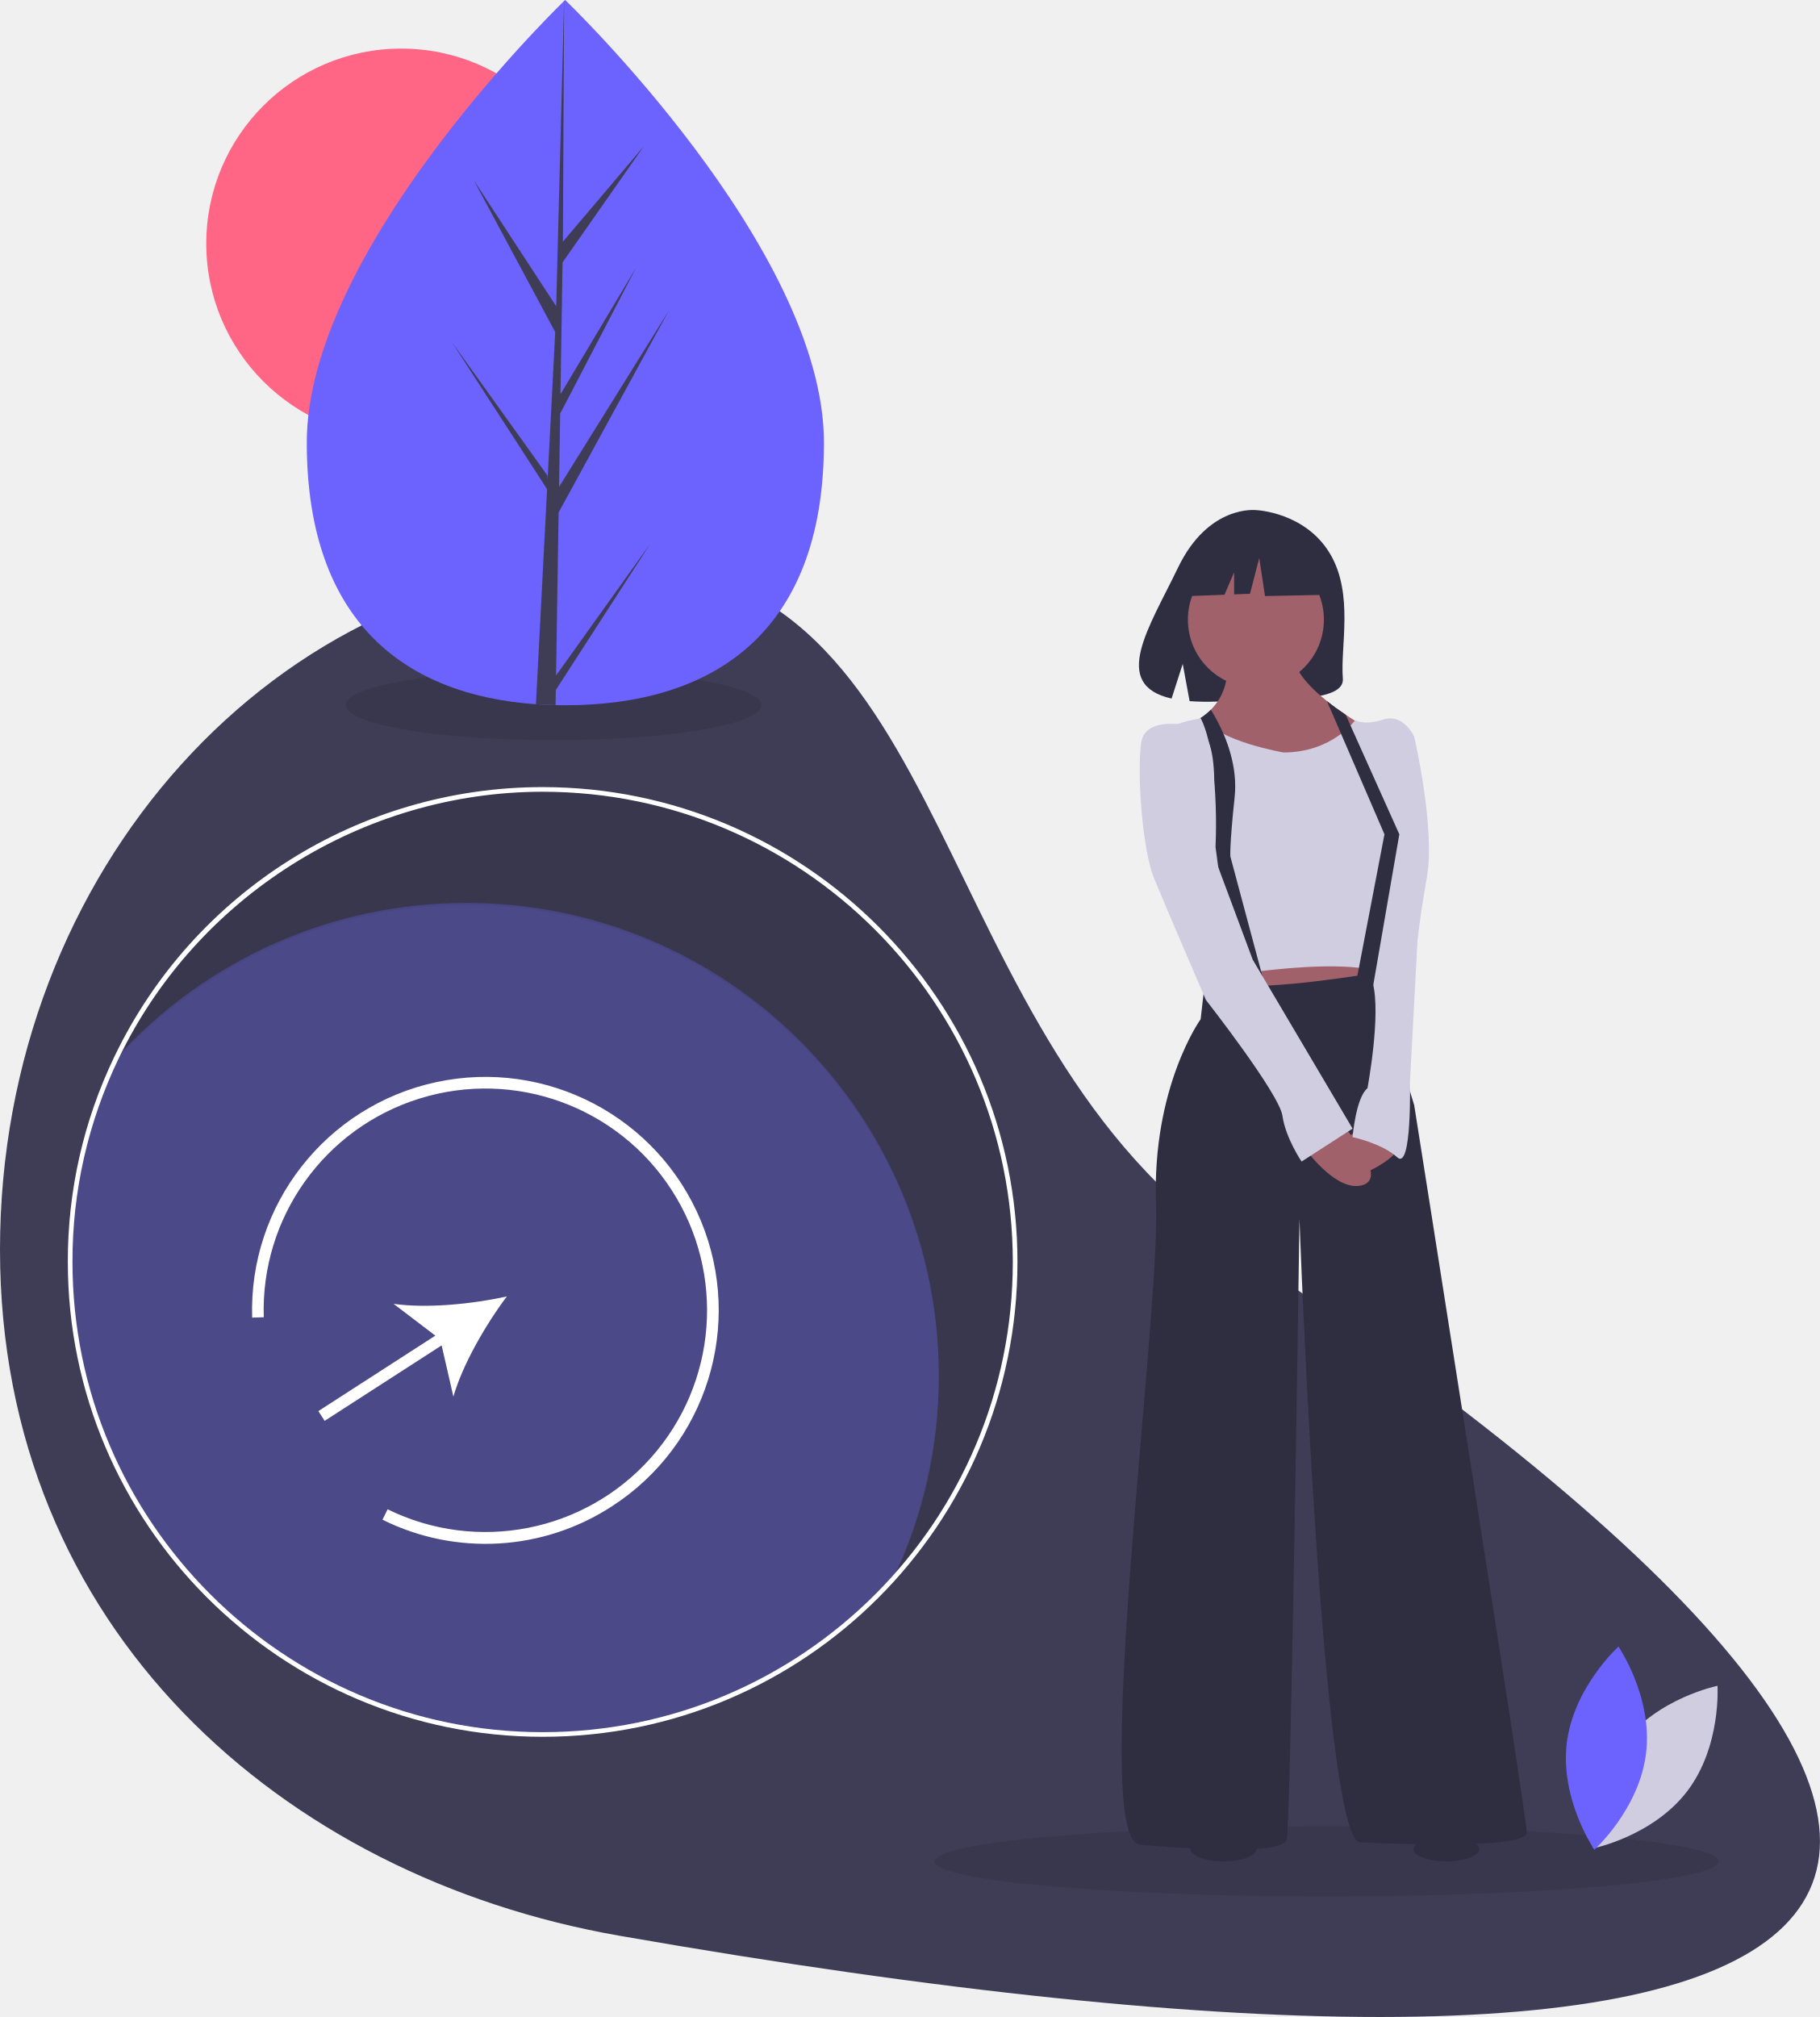
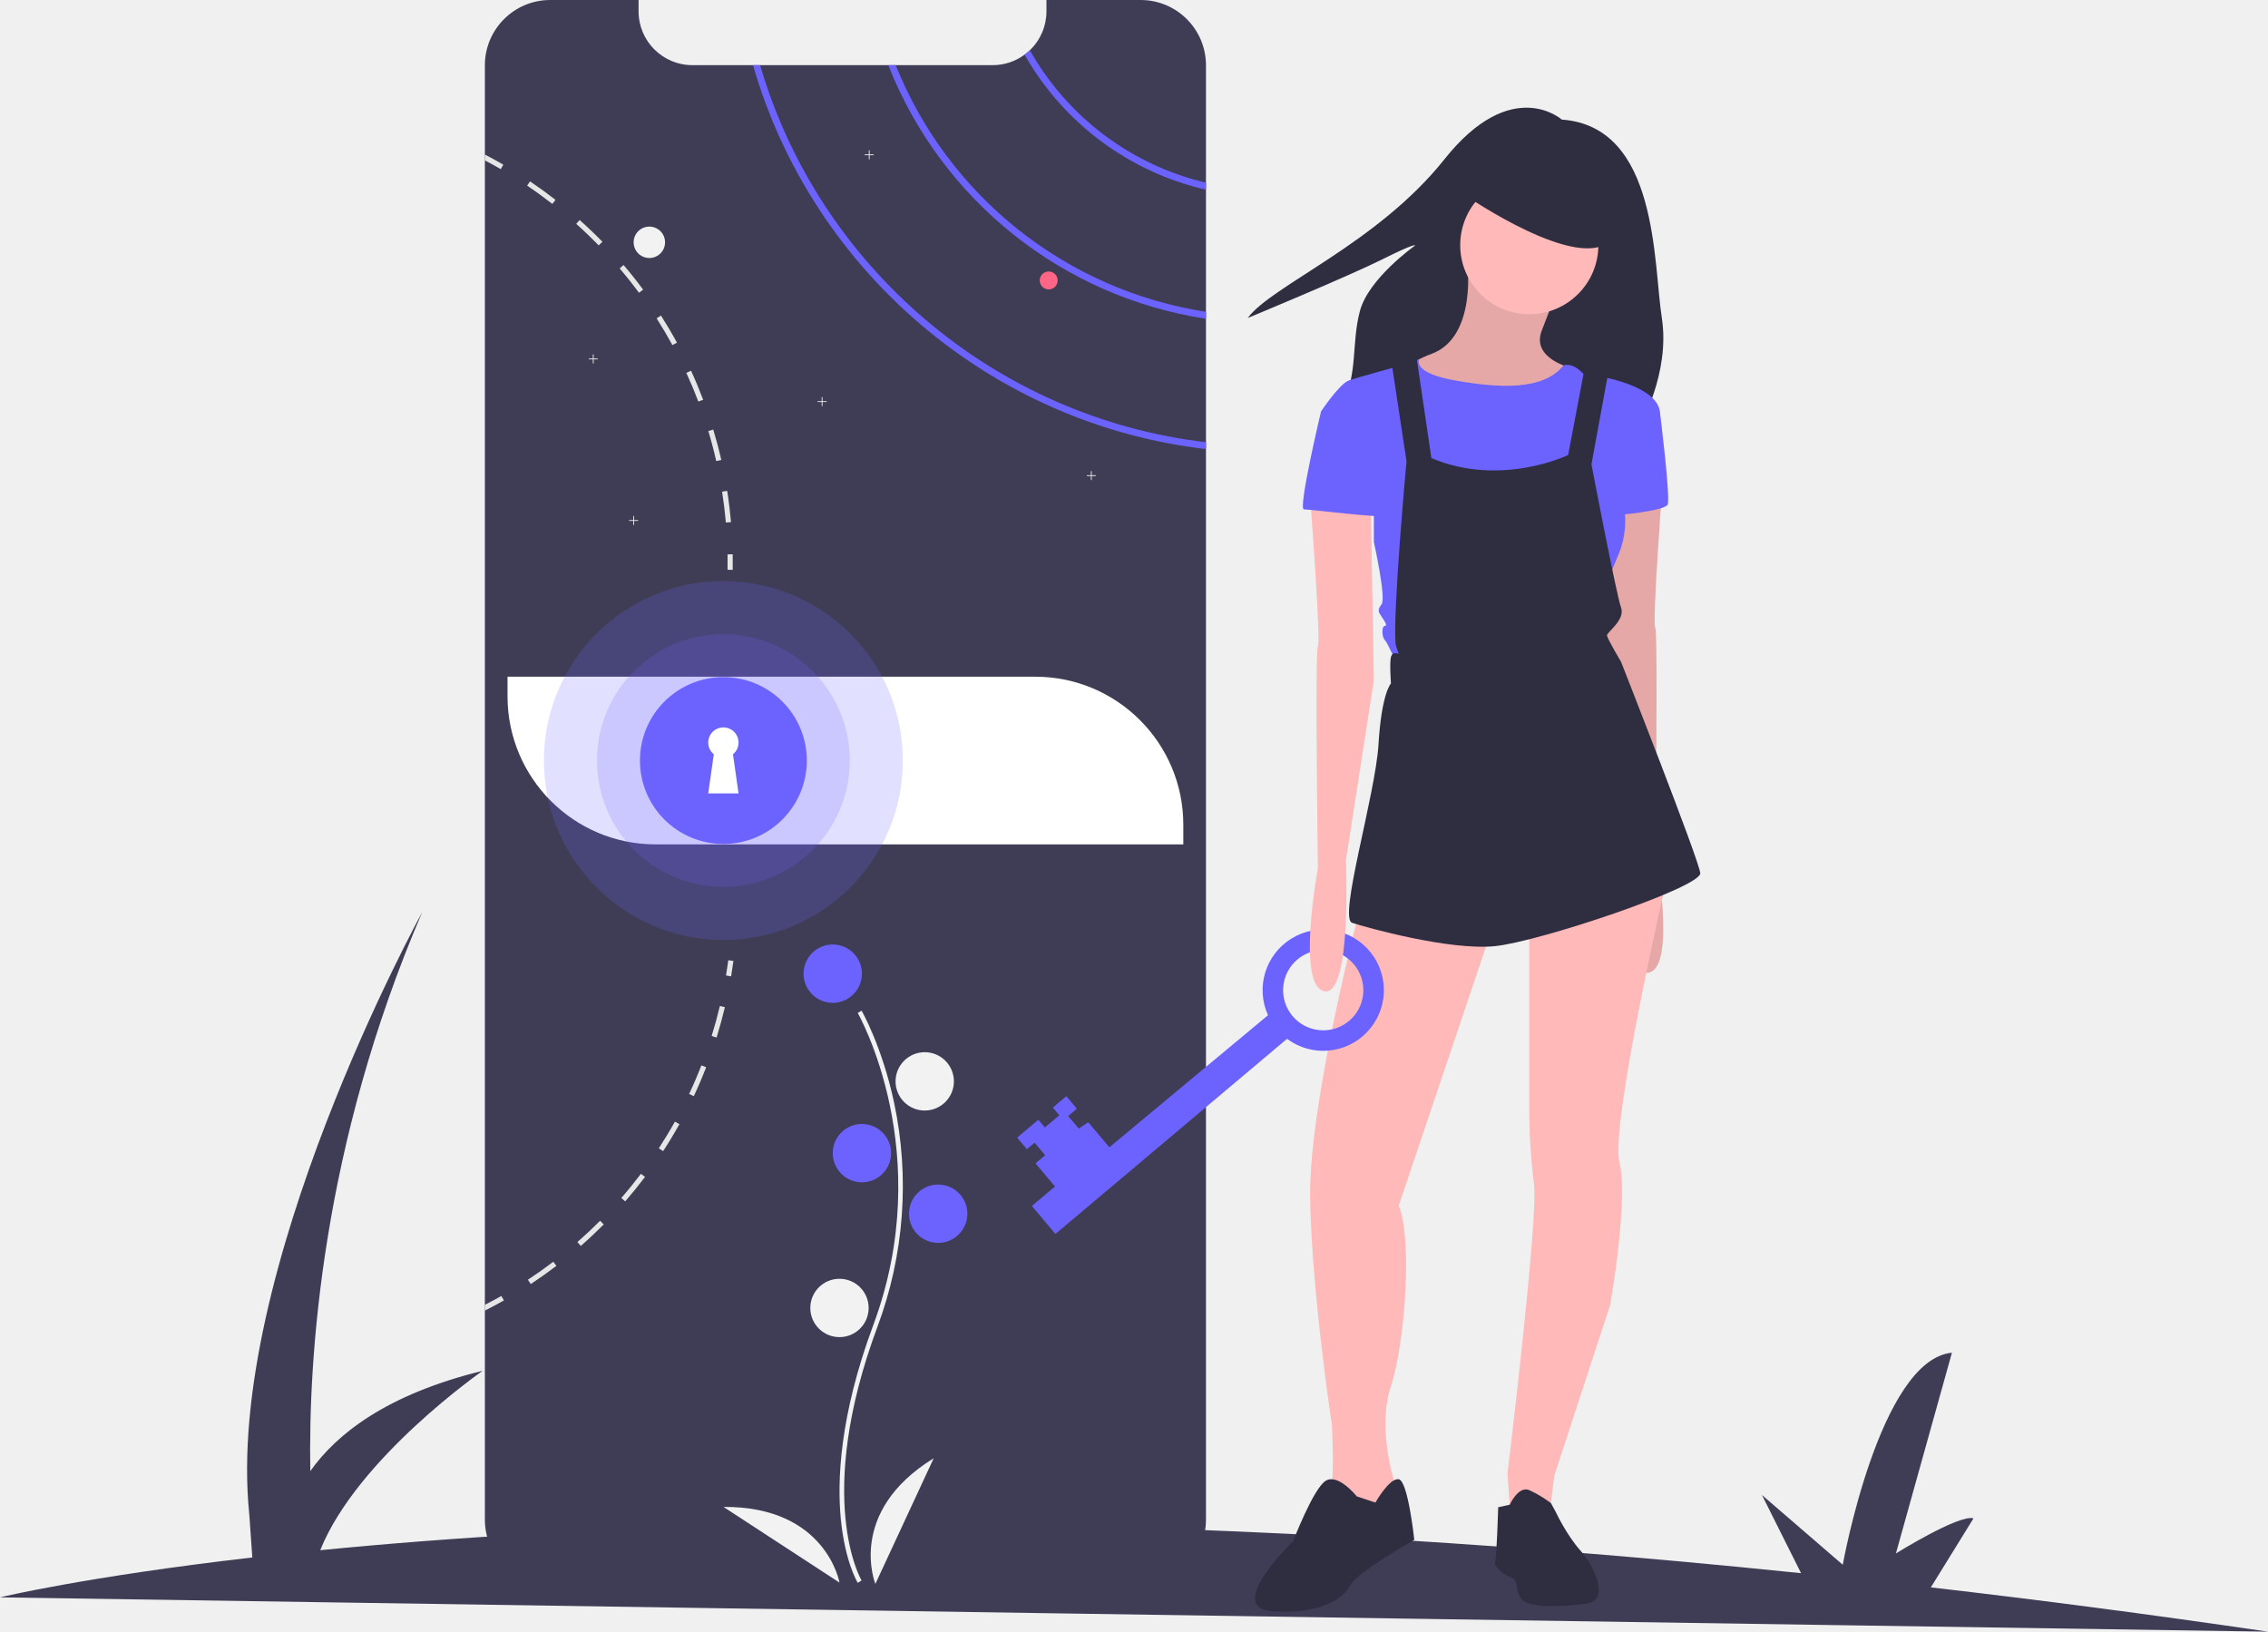
- <svg xmlns="http://www.w3.org/2000/svg" data-name="Layer 1" width="783.928" height="868.734" viewBox="0 0 783.928 868.734">
-   <path d="M741.277,553.829c427.439,285.996,288.519,392.565-266.62,295.504C329.606,823.973,208.036,717.032,208.036,553.829s119.37-295.504,266.62-295.504S605.636,463.073,741.277,553.829Z" transform="translate(-208.0361 -15.63315)" fill="#3f3d56" />
-   <ellipse cx="571.456" cy="801.706" rx="168.859" ry="15.108" opacity="0.1" />
-   <ellipse cx="238.428" cy="303.706" rx="89.5" ry="15.108" opacity="0.1" />
-   <path d="M441.773,356.532A203.538,203.538,0,0,0,258.143,472.192,203.029,203.029,0,0,1,408.89,405.413c112.398,0,203.52,91.122,203.52,203.52a202.648,202.648,0,0,1-19.89,87.86,202.782,202.782,0,0,0,52.773-136.741C645.293,447.654,554.171,356.532,441.773,356.532Z" transform="translate(-208.0361 -15.63315)" opacity="0.1" />
-   <path d="M612.41,608.044a202.648,202.648,0,0,1-19.89,87.86,203.029,203.029,0,0,1-150.747,66.779c-112.398,0-203.52-91.122-203.52-203.52A202.648,202.648,0,0,1,258.143,471.303,203.029,203.029,0,0,1,408.89,404.524C521.288,404.524,612.41,495.646,612.41,608.044Z" transform="translate(-208.0361 -15.63315)" fill="#6c63ff" opacity="0.3" />
-   <path d="M441.773,763.683c-112.773,0-204.521-91.747-204.521-204.52a202.601,202.601,0,0,1,19.988-88.293A204.539,204.539,0,0,1,441.773,354.643c112.773,0,204.52,91.748,204.52,204.521a204.506,204.506,0,0,1-204.52,204.52Zm0-407.04c-77.489,0-149.215,45.176-182.729,115.093a200.605,200.605,0,0,0-19.792,87.428c0,111.67,90.85,202.52,202.521,202.52a202.506,202.506,0,0,0,202.52-202.52C644.293,447.494,553.443,356.643,441.773,356.643Z" transform="translate(-208.0361 -15.63315)" fill="#fff" />
-   <path d="M907.392,766.268c-14.782,19.332-13.091,45.458-13.091,45.458s25.656-5.217,40.438-24.548,13.091-45.458,13.091-45.458S922.173,746.936,907.392,766.268Z" transform="translate(-208.0361 -15.63315)" fill="#d0cde1" />
-   <path d="M917.079,770.609c-2.868,24.166-22.286,41.727-22.286,41.727s-14.767-21.619-11.898-45.785,22.286-41.727,22.286-41.727S919.947,746.444,917.079,770.609Z" transform="translate(-208.0361 -15.63315)" fill="#6c63ff" />
-   <circle cx="172.828" cy="104.911" r="83.979" fill="#ff6584" />
-   <path d="M562.937,206.166c.041,83.884-49.813,113.194-111.324,113.224q-2.143.001-4.266-.046-4.276-.09-8.463-.386c-55.517-3.904-98.667-34.672-98.705-112.684C340.141,125.541,443.274,23.608,451.009,16.071c.007,0,.007,0,.014-.007.294-.287.444-.431.444-.431S562.897,122.289,562.937,206.166Z" transform="translate(-208.0361 -15.63315)" fill="#6c63ff" />
-   <path d="M447.554,306.56l40.708-56.936-40.807,63.184-.106,6.535q-4.276-.09-8.463-.386l4.348-83.921-.034-.649.075-.123.413-7.93-40.971-63.302L443.807,220.395l.103,1.682,3.285-63.405L412.115,93.254l35.505,54.274,3.388-131.457.013-.437 0.0.431-.524,103.668L485.362,78.617,450.352,128.66l-.895,56.773,32.561-54.498-32.686,62.845-.497,31.569,47.254-75.861-47.434,86.874Z" transform="translate(-208.0361 -15.63315)" fill="#3f3d56" />
-   <path d="M780.992,254.227c-10.675-18.037-31.794-18.877-31.794-18.877s-20.579-2.632-33.781,24.839c-12.305,25.605-29.287,50.326-2.734,56.32l4.796-14.928,2.97,16.039a103.895,103.895,0,0,0,11.361.194c28.436-.918,55.517.269,54.645-9.935C785.297,294.313,791.263,271.582,780.992,254.227Z" transform="translate(-208.0361 -15.63315)" fill="#2f2e41" />
-   <polygon points="525.862 407.843 528.608 435.301 592.22 428.437 593.593 407.843 525.862 407.843" fill="#a0616a" />
-   <path d="M727.034,438.578l-1.831,16.017s-21.052,29.289-19.221,79.63S677.151,808.353,699.118,810.184s61.324,4.576,63.155-2.288,5.492-267.263,5.492-267.263,9.61,267.588,26.086,268.503,71.85,2.746,71.85-4.119S817.189,491.665,817.189,491.665l-7.78-25.628-7.78-31.577s-48.51,8.238-61.782,5.034S727.034,438.578,727.034,438.578Z" transform="translate(-208.0361 -15.63315)" fill="#2f2e41" />
-   <circle cx="540.964" cy="266.889" r="29.289" fill="#a0616a" />
-   <path d="M800.257,331.032l-5.56,8.091-3.56,5.176-5.981,8.7-29.747,2.288s-7.226-2.334-15.564-5.743c-3.08-1.263-6.315-2.673-9.391-4.169-11.931-5.794-21.505-12.864-10.741-17.546a35.734,35.734,0,0,0,5.487-2.947,27.877,27.877,0,0,0,4.398-3.56,23.989,23.989,0,0,0,6.59-21.409l28.831-4.119c-.838,7.313,6.434,15.29,14.585,21.802,2.677,2.146,5.455,4.128,8.068,5.876C794.522,328.057,800.257,331.032,800.257,331.032Z" transform="translate(-208.0361 -15.63315)" fill="#a0616a" />
-   <path d="M760.899,339.727s-28.145-4.805-34.552-14.873c0,0-27.687,3.432-25.399,18.077s25.17,94.732,25.17,94.732,57.205-10.983,78.257-2.746l12.814-102.054s-4.576-10.068-13.272-7.322-12.128.229-12.128.229S781.951,339.727,760.899,339.727Z" transform="translate(-208.0361 -15.63315)" fill="#d0cde1" />
-   <path d="M786.527,500.36s19.679,21.967,8.695,25.628-24.255-14.645-24.255-14.645Z" transform="translate(-208.0361 -15.63315)" fill="#a0616a" />
-   <path d="M792.934,502.19s-16.017,10.983-10.068,18.306,26.543-6.407,26.543-9.153S792.934,502.19,792.934,502.19Z" transform="translate(-208.0361 -15.63315)" fill="#a0616a" />
-   <path d="M753.577,442.697l-13.272,2.288-8.695-64.528a231.696,231.696,0,0,0-1.158-35.083c-.97-7.78-2.59-15.258-5.254-20.493a27.877,27.877,0,0,0,4.398-3.56c3.185,5.048,8.997,15.738,10.247,28.223a45.48,45.48,0,0,1,.005,9.405c-2.288,21.509-1.831,25.628-1.831,25.628Z" transform="translate(-208.0361 -15.63315)" fill="#2f2e41" />
-   <path d="M722.915,328.744s-21.509-5.949-23.34,6.865.458,45.764,5.492,58.121S727.491,446.358,727.491,446.358s31.577,40.273,32.95,49.883,8.238,19.679,8.238,19.679L790.646,501.733l-43.018-72.765-18.763-50.341S736.644,332.863,722.915,328.744Z" transform="translate(-208.0361 -15.63315)" fill="#d0cde1" />
-   <path d="M807.121,330.574l10.068,2.288s9.153,39.357,5.492,60.409-4.119,28.374-4.119,28.374l-3.203,59.951s.915,38.442-5.492,32.493-19.221-8.695-19.221-8.695,1.373-16.933,6.407-21.052c0,0,5.949-31.577,2.288-45.307S807.121,330.574,807.121,330.574Z" transform="translate(-208.0361 -15.63315)" fill="#d0cde1" />
-   <path d="M810.782,374.966,799.112,442.468l-7.093-2.975,12.356-64.528-13.24-30.667-11.533-26.703c2.677,2.146,5.455,4.128,8.068,5.876l7.025,15.651Z" transform="translate(-208.0361 -15.63315)" fill="#2f2e41" />
-   <polygon points="568.236 236.855 547.372 225.926 518.559 230.397 512.598 256.726 527.437 256.155 531.583 246.482 531.583 255.996 538.43 255.732 542.404 240.332 544.888 256.726 569.23 256.229 568.236 236.855" fill="#2f2e41" />
-   <ellipse cx="527.019" cy="796.374" rx="14.22" ry="5.332" fill="#2f2e41" />
-   <ellipse cx="623.003" cy="796.374" rx="14.22" ry="5.332" fill="#2f2e41" />
-   <path d="M471.582,664.428a99.804,99.804,0,0,1-98.791,5.755l2.201-4.49A95.5,95.5,0,1,0,321.647,582.983l-4.998.153A100.505,100.505,0,1,1,471.582,664.428Z" transform="translate(-208.0361 -15.63315)" fill="#fff" />
-   <path d="M426.354,574.008c-14.785,3.273-34.463,5.267-48.801,3.184l17.999,13.707L345.164,623.398l2.71,4.202,50.389-32.499,5.065,22.054C407.344,603.235,417.277,586.132,426.354,574.008Z" transform="translate(-208.0361 -15.63315)" fill="#fff" />
+ <svg xmlns="http://www.w3.org/2000/svg" data-name="Layer 1" width="1010.892" height="727.284" viewBox="0 0 1010.892 727.284">
+   <path d="M1105.446,813.642q-78.133-11.444-150.281-19.73l19.02-30.778c-6.412-1.894-34.585,15.651-34.585,15.651l24.967-89.48c-32.248,3.107-48.658,94.513-48.658,94.513L879.884,752.723l17.438,34.854c-147.212-15.195-274.351-21.165-381.29-21.853L532.311,739.381c-6.412-1.894-34.585,15.651-34.585,15.651l24.967-89.48c-32.248,3.107-48.658,94.513-48.658,94.513L438.011,728.969l18.469,36.916c-89.651,1.087-162.761,5.872-219.191,11.451,16.467-41.078,72.394-79.96,72.394-79.96-42.708,10.436-65.112,28.152-76.82,44.71-.895-50.818,5.126-145,49.855-249.095,0,0-88.296,160.409-77.048,268.408l1.344,19.175c-74.836,8.625-112.461,17.784-112.461,17.784Z" transform="translate(-94.55416 -86.35794)" fill="#3f3d56" />
+   <path d="M632.081,115.488v648.2a29.139,29.139,0,0,1-29.13,29.11h-263.15a29.079,29.079,0,0,1-29.13-29.11v-648.2a29.127,29.127,0,0,1,29.13-29.13h39.38v5.05a23.987,23.987,0,0,0,23.98,23.99h133.84a23.789,23.789,0,0,0,14.22-4.68,22.285,22.285,0,0,0,2.36-1.98,23.917,23.917,0,0,0,7.4-17.33v-5.05h41.97A29.121,29.121,0,0,1,632.081,115.488Z" transform="translate(-94.55416 -86.35794)" fill="#3f3d56" />
+   <circle cx="289.426" cy="108" r="7" fill="#f2f2f2" />
+   <path d="M553.581,108.738a22.285,22.285,0,0,1-2.36,1.98,125.247,125.247,0,0,0,80.86,60.19v-3.12A122.299,122.299,0,0,1,553.581,108.738Z" transform="translate(-94.55416 -86.35794)" fill="#6c63ff" />
+   <path d="M493.771,115.398h-3.28a181.668,181.668,0,0,0,141.59,113.05v-3.1A178.55,178.55,0,0,1,493.771,115.398Z" transform="translate(-94.55416 -86.35794)" fill="#6c63ff" />
+   <path d="M433.351,115.398h-3.16c26.43,91.74,106.18,160.03,201.89,171.12v-3.05C538.031,272.428,459.651,205.438,433.351,115.398Z" transform="translate(-94.55416 -86.35794)" fill="#6c63ff" />
+   <polygon points="266.426 159.822 264.604 159.822 264.604 158 264.249 158 264.249 159.822 262.426 159.822 262.426 160.178 264.249 160.178 264.249 162 264.604 162 264.604 160.178 266.426 160.178 266.426 159.822" fill="#f2f2f2" />
+   <polygon points="389.426 68.822 387.604 68.822 387.604 67 387.249 67 387.249 68.822 385.426 68.822 385.426 69.178 387.249 69.178 387.249 71 387.604 71 387.604 69.178 389.426 69.178 389.426 68.822" fill="#f2f2f2" />
+   <polygon points="284.426 231.822 282.604 231.822 282.604 230 282.249 230 282.249 231.822 280.426 231.822 280.426 232.178 282.249 232.178 282.249 234 282.604 234 282.604 232.178 284.426 232.178 284.426 231.822" fill="#f2f2f2" />
+   <polygon points="368.426 178.822 366.604 178.822 366.604 177 366.249 177 366.249 178.822 364.426 178.822 364.426 179.178 366.249 179.178 366.249 181 366.604 181 366.604 179.178 368.426 179.178 368.426 178.822" fill="#f2f2f2" />
+   <polygon points="488.426 211.822 486.604 211.822 486.604 210 486.249 210 486.249 211.822 484.426 211.822 484.426 212.178 486.249 212.178 486.249 214 486.604 214 486.604 212.178 488.426 212.178 488.426 211.822" fill="#f2f2f2" />
+   <circle cx="467.426" cy="125" r="4" fill="#ff6584" />
+   <path d="M418.681,305.158l-2.27.35c.71,4.54,1.27,9.18,1.68,13.77l2.29-.2C419.971,314.428,419.401,309.748,418.681,305.158Z" transform="translate(-94.55416 -86.35794)" fill="#e6e6e6" />
+   <path d="M412.471,277.818l-2.2.67c1.33,4.4,2.52,8.91,3.53,13.4l2.25-.51C415.021,286.838,413.811,282.278,412.471,277.818Z" transform="translate(-94.55416 -86.35794)" fill="#e6e6e6" />
+   <path d="M402.561,251.598l-2.09.96c1.92,4.19,3.72,8.49,5.35,12.79l2.15-.81C406.321,260.188,404.511,255.828,402.561,251.598Z" transform="translate(-94.55416 -86.35794)" fill="#e6e6e6" />
+   <path d="M389.161,227.018l-1.94,1.23c2.47,3.88,4.84,7.9,7.04,11.93l2.02-1.1C394.061,234.998,391.661,230.938,389.161,227.018Z" transform="translate(-94.55416 -86.35794)" fill="#e6e6e6" />
+   <path d="M372.501,204.488l-1.75,1.49c2.98,3.5,5.88,7.16,8.62,10.86l1.84-1.37C378.451,211.728,375.521,208.028,372.501,204.488Z" transform="translate(-94.55416 -86.35794)" fill="#e6e6e6" />
+   <path d="M352.921,184.428l-1.53,1.71c3.44,3.07,6.81,6.3,10.02,9.59l1.65-1.61C359.811,190.788,356.401,187.528,352.921,184.428Z" transform="translate(-94.55416 -86.35794)" fill="#e6e6e6" />
+   <path d="M330.801,167.208l-1.29,1.9c3.82,2.57,7.6,5.31,11.23,8.14l1.42-1.81C338.481,172.578,334.661,169.808,330.801,167.208Z" transform="translate(-94.55416 -86.35794)" fill="#e6e6e6" />
+   <path d="M310.671,155.248v2.6c2.39,1.25,4.76,2.56,7.08,3.9l1.15-1.99Q314.851,157.418,310.671,155.248Z" transform="translate(-94.55416 -86.35794)" fill="#e6e6e6" />
+   <path d="M418.161,521.161c.373-2.236.714-4.519,1.015-6.785l2.279.302c-.304,2.292-.649,4.599-1.026,6.861Z" transform="translate(-94.55416 -86.35794)" fill="#e6e6e6" />
+   <path d="M411.752,548.14l2.197.684c1.379-4.444,2.626-8.996,3.707-13.531l-2.239-.53C414.346,539.25,413.121,543.745,411.752,548.14Z" transform="translate(-94.55416 -86.35794)" fill="#e6e6e6" />
+   <path d="M401.71,573.972l2.086.978c1.984-4.208,3.84-8.544,5.525-12.884l-2.146-.837C405.511,565.522,403.674,569.811,401.71,573.972Z" transform="translate(-94.55416 -86.35794)" fill="#e6e6e6" />
+   <path d="M388.199,598.205l1.928,1.252c2.543-3.899,4.983-7.942,7.254-12.01l-2.005-1.125C393.135,590.345,390.715,594.341,388.199,598.205Z" transform="translate(-94.55416 -86.35794)" fill="#e6e6e6" />
+   <path d="M371.482,620.344l1.743,1.51c3.059-3.528,6.025-7.198,8.836-10.91l-1.841-1.377C377.448,613.236,374.512,616.861,371.482,620.344Z" transform="translate(-94.55416 -86.35794)" fill="#e6e6e6" />
+   <path d="M351.907,639.989l1.514,1.729c3.516-3.067,6.955-6.304,10.24-9.592l-1.626-1.629C358.787,633.751,355.378,636.943,351.907,639.989Z" transform="translate(-94.55416 -86.35794)" fill="#e6e6e6" />
+   <path d="M329.855,656.78l1.27,1.924c3.883-2.564,7.739-5.296,11.438-8.112l-1.39-1.836C337.509,651.548,333.7,654.249,329.855,656.78Z" transform="translate(-94.55416 -86.35794)" fill="#e6e6e6" />
+   <path d="M319.161,666.008c-2.78,1.57-5.62,3.09-8.49,4.53v-2.58c2.48-1.26,4.94-2.59,7.35-3.94Z" transform="translate(-94.55416 -86.35794)" fill="#e6e6e6" />
+   <path d="M418.836,333.464l2.299-.042c.042,2.321.045,4.654.009,6.936l-2.298-.036C418.88,338.066,418.877,335.759,418.836,333.464Z" transform="translate(-94.55416 -86.35794)" fill="#e6e6e6" />
+   <path d="M226.216,301.632H461.427a66,66,0,0,1,66,66v8.736a0,0,0,0,1,0,0H292.216a66,66,0,0,1-66-66v-8.736A0,0,0,0,1,226.216,301.632Z" fill="#fff" />
+   <path d="M476.87,791.879c-.229-.375-5.641-9.41-7.517-28.172-1.721-17.213-.614-46.227,14.433-86.698,28.506-76.671-6.569-138.533-6.928-139.149l1.73-1.004c.091.156,9.142,15.929,14.488,41.044a179.061,179.061,0,0,1-7.416,99.807c-28.457,76.54-7.301,112.773-7.084,113.131Z" transform="translate(-94.55416 -86.35794)" fill="#f2f2f2" />
+   <circle cx="371.17" cy="434" r="13" fill="#6c63ff" />
+   <circle cx="412.17" cy="482" r="13" fill="#f2f2f2" />
+   <circle cx="384.17" cy="514" r="13" fill="#6c63ff" />
+   <circle cx="418.17" cy="541" r="13" fill="#6c63ff" />
+   <circle cx="374.17" cy="583" r="13" fill="#f2f2f2" />
+   <path d="M484.724,792.358s-13-32,26-56Z" transform="translate(-94.55416 -86.35794)" fill="#f2f2f2" />
+   <path d="M468.736,791.777s-5.916-34.029-51.709-33.738Z" transform="translate(-94.55416 -86.35794)" fill="#f2f2f2" />
+   <circle cx="322.426" cy="339" r="80" fill="#6c63ff" opacity="0.2" />
+   <circle cx="322.426" cy="339" r="56.338" fill="#6c63ff" opacity="0.2" />
+   <circle cx="322.426" cy="339" r="37.183" fill="#6c63ff" />
+   <path d="M423.741,417.338a6.761,6.761,0,1,0-11.031,5.239l-2.49,17.429h13.521L421.251,422.577A6.746,6.746,0,0,0,423.741,417.338Z" transform="translate(-94.55416 -86.35794)" fill="#fff" />
+   <path d="M790.661,139.658s-22.302-19.995-52.294,17.688-76.903,56.139-87.67,70.751c0,0,44.604-18.457,59.985-26.147s14.612-6.152,14.612-6.152-20.764,14.612-24.609,29.223-.769,26.916-7.69,41.528S825.268,276.546,825.268,276.546s13.843-23.84,9.997-48.449S833.727,142.734,790.661,139.658Z" transform="translate(-94.55416 -86.35794)" fill="#2f2e41" />
+   <path d="M748.479,202.56s4.85,33.947-15.934,41.567-13.163,18.013-13.163,18.013l31.176,15.241,33.254-10.392,11.085-16.627s-18.013-4.157-13.163-16.627,6.235-16.627,6.235-16.627Z" transform="translate(-94.55416 -86.35794)" fill="#ffb9b9" />
+   <path d="M748.479,202.56s4.85,33.947-15.934,41.567-13.163,18.013-13.163,18.013l31.176,15.241,33.254-10.392,11.085-16.627s-18.013-4.157-13.163-16.627,6.235-16.627,6.235-16.627Z" transform="translate(-94.55416 -86.35794)" opacity="0.1" />
+   <path d="M835.77,299.551s-4.85,63.737-3.464,66.508,0,99.069,0,99.069,9.699,51.959-2.771,54.73-9.699-58.194-9.699-58.194L807.366,381.3l1.386-79.671Z" transform="translate(-94.55416 -86.35794)" fill="#ffb9b9" />
+   <path d="M835.77,299.551s-4.85,63.737-3.464,66.508,0,99.069,0,99.069,9.699,51.959-2.771,54.73-9.699-58.194-9.699-58.194L807.366,381.3l1.386-79.671Z" transform="translate(-94.55416 -86.35794)" opacity="0.1" />
+   <path d="M700.676,491.454S677.814,578.053,678.507,620.313,688.206,721.46,688.206,721.46s1.386,25.633-.693,28.404S697.905,764.414,697.905,764.414l13.163-7.621,4.85-5.542V746.401s-7.621-23.555-1.386-42.26,9.699-65.815,3.464-80.364l42.953-127.474Z" transform="translate(-94.55416 -86.35794)" fill="#ffb9b9" />
+   <path d="M699.291,753.329S690.977,742.937,685.435,746.401s-14.549,27.019-14.549,27.019-31.176,29.79-9.006,31.176,31.868-6.235,34.64-11.777S724.924,772.727,724.924,772.727s-2.771-26.326-6.928-27.019S707.604,756.1,707.604,756.1Z" transform="translate(-94.55416 -86.35794)" fill="#2f2e41" />
+   <path d="M776.19,496.996v85.906a265.616,265.616,0,0,0,2.078,31.176c2.078,15.241-11.777,128.859-11.777,128.859l1.386,20.091,17.32-1.386,2.078-17.32,24.94-76.207s8.313-46.417,4.157-63.737,21.477-128.166,21.477-128.166Z" transform="translate(-94.55416 -86.35794)" fill="#ffb9b9" />
+   <path d="M762.335,758.178l5.131-1.115s3.875-8.584,8.725-6.505a52.3,52.3,0,0,1,9.643,5.778l2.134,3.921s4.85,10.392,11.085,17.32,13.163,22.169,2.771,23.555-24.248,2.078-28.404-1.386-1.386-9.006-5.542-10.392-7.621-5.542-6.928-6.928S762.335,758.178,762.335,758.178Z" transform="translate(-94.55416 -86.35794)" fill="#2f2e41" />
+   <circle cx="681.636" cy="109.274" r="30.79" fill="#ffb9b9" />
+   <path d="M717.996,249.67l9.151-3.195s-3.609,5.966,15.789,9.43,39.487,4.69,48.494-6.661c0,0,3.465-1.652,8.314,3.197s7.621,3.464,7.621,3.464l-3.464,18.013-6.928,33.254L787.968,332.112l-25.633-5.542L734.623,306.479,724.231,279.46V254.519Z" transform="translate(-94.55416 -86.35794)" fill="#6c63ff" />
+   <path d="M802.516,259.369l6.928-4.85s23.555,4.157,24.94,15.241L816.372,304.4a39.437,39.437,0,0,1-.693,29.79c-6.928,15.934-6.235,19.398-6.235,19.398l-4.85,20.784-87.984,6.928s-3.464-8.313-4.85-9.699-1.386-6.235,0-6.235,0-2.078-1.386-4.157-2.078-2.771,0-5.542-3.464-27.712-3.464-27.712V300.936l-23.555-31.176s8.313-12.47,12.47-13.856,23.93-6.85,23.93-6.85l4.474,6.588,6.235,50.143,9.006,30.483,37.921-6.443,14.731-24.733,9.699-29.097Z" transform="translate(-94.55416 -86.35794)" fill="#6c63ff" />
+   <path d="M828.843,265.604l5.542,4.157s4.85,38.796,3.464,41.567-25.633,5.542-26.326,4.157S828.843,265.604,828.843,265.604Z" transform="translate(-94.55416 -86.35794)" fill="#6c63ff" />
+   <path d="M714.532,246.206l6.928,45.724s-6.235,67.894-4.85,81.749l1.386,4.157s-2.771-1.386-3.464,1.386,0,11.777,0,11.777-4.157,4.157-5.542,27.019-18.013,77.593-11.777,79.671,43.646,12.47,63.737,10.392,92.141-26.326,91.448-32.561-35.332-94.22-35.332-94.22S810.83,370.908,810.83,369.523s8.313-6.928,6.235-12.47-13.163-63.737-13.163-63.737l7.621-41.567L801.131,248.977l-7.621,40.182s-29.79,14.549-60.966,1.386l-6.928-47.11Z" transform="translate(-94.55416 -86.35794)" fill="#2f2e41" />
+   <path d="M747.864,173.535s51.267,35.332,65.122,19.398-24.248-29.79-24.248-29.79l-31.868-3.464Z" transform="translate(-94.55416 -86.35794)" fill="#2f2e41" />
+   <path d="M668.209,549.4a27.027,27.027,0,1,0-8.479-10.524L589.024,597.748l-9.415-11.174-4.23,2.829-4.707-5.587,3.868-3.259-4.707-5.587-6.017,5.069,2.897,3.438L560.267,588.91l-2.897-3.438-9.455,7.966,4.345,5.157,3.438-2.897,4.707,5.587-4.298,3.621,8.69,10.314-10.314,8.69,10.501,12.463Zm17.654-39.492A17.882,17.882,0,1,1,666.524,526.202,17.882,17.882,0,0,1,685.863,509.908Z" transform="translate(-94.55416 -86.35794)" fill="#6c63ff" />
+   <path d="M678.507,307.864s4.85,63.737,3.464,66.508,0,99.069,0,99.069-9.699,51.959,2.771,54.73,9.699-58.194,9.699-58.194l12.47-80.364-1.386-79.671Z" transform="translate(-94.55416 -86.35794)" fill="#ffb9b9" />
+   <path d="M688.899,267.682l-5.542,2.078s-10.392,43.646-7.621,43.646,36.025,4.157,36.025,2.771-6.235-35.332-6.235-35.332Z" transform="translate(-94.55416 -86.35794)" fill="#6c63ff" />
</svg>
